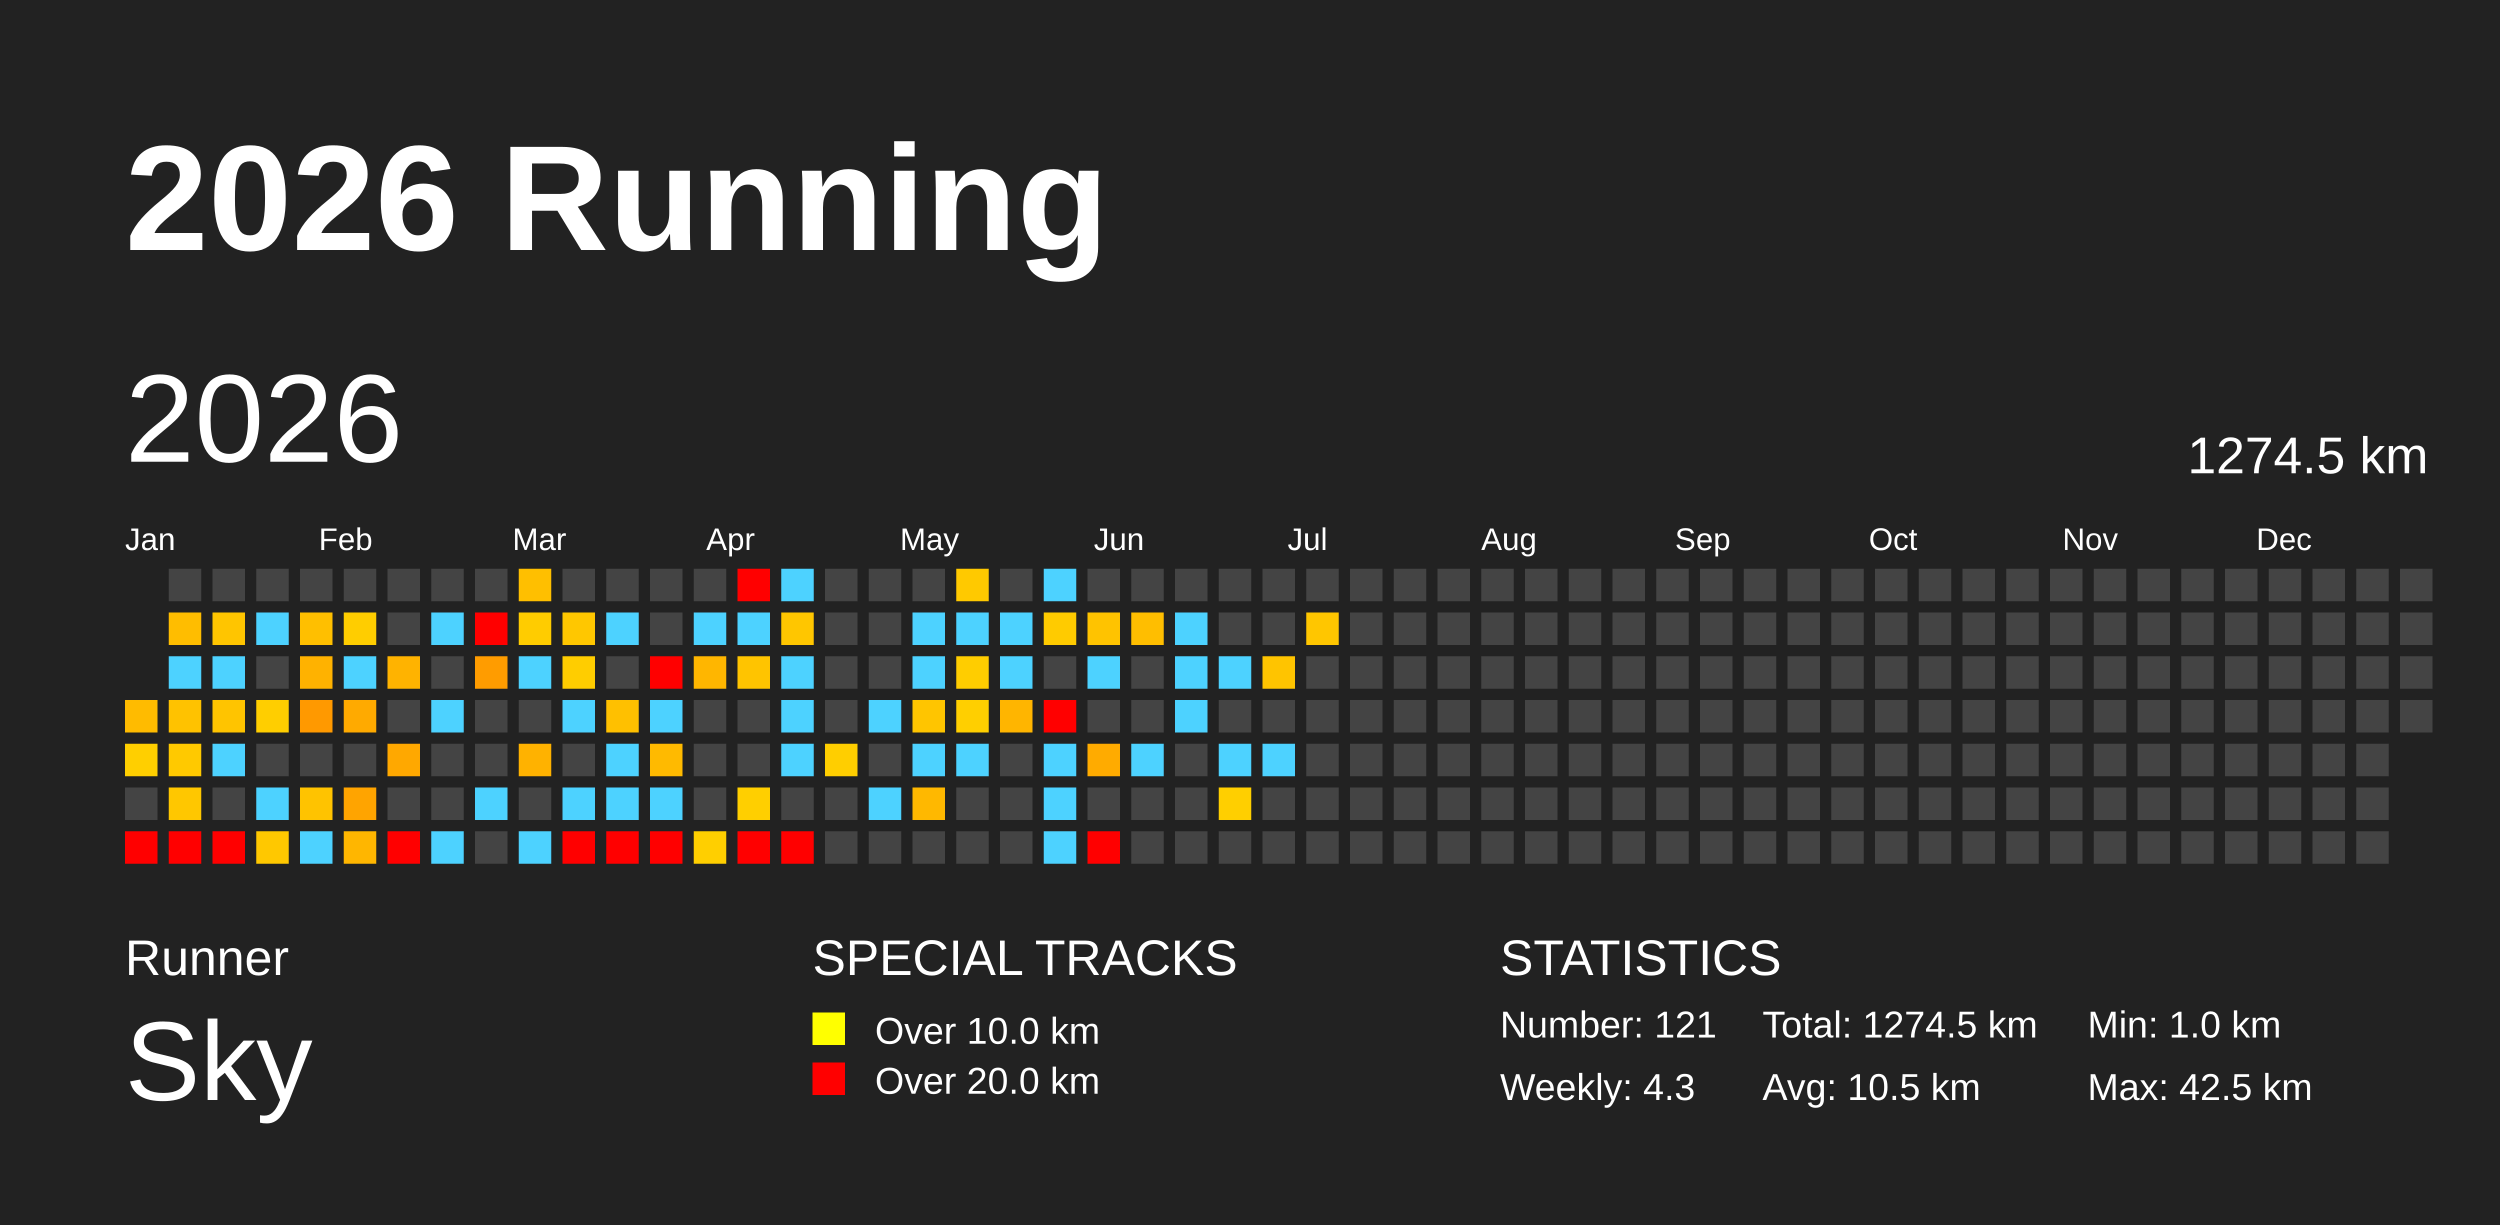
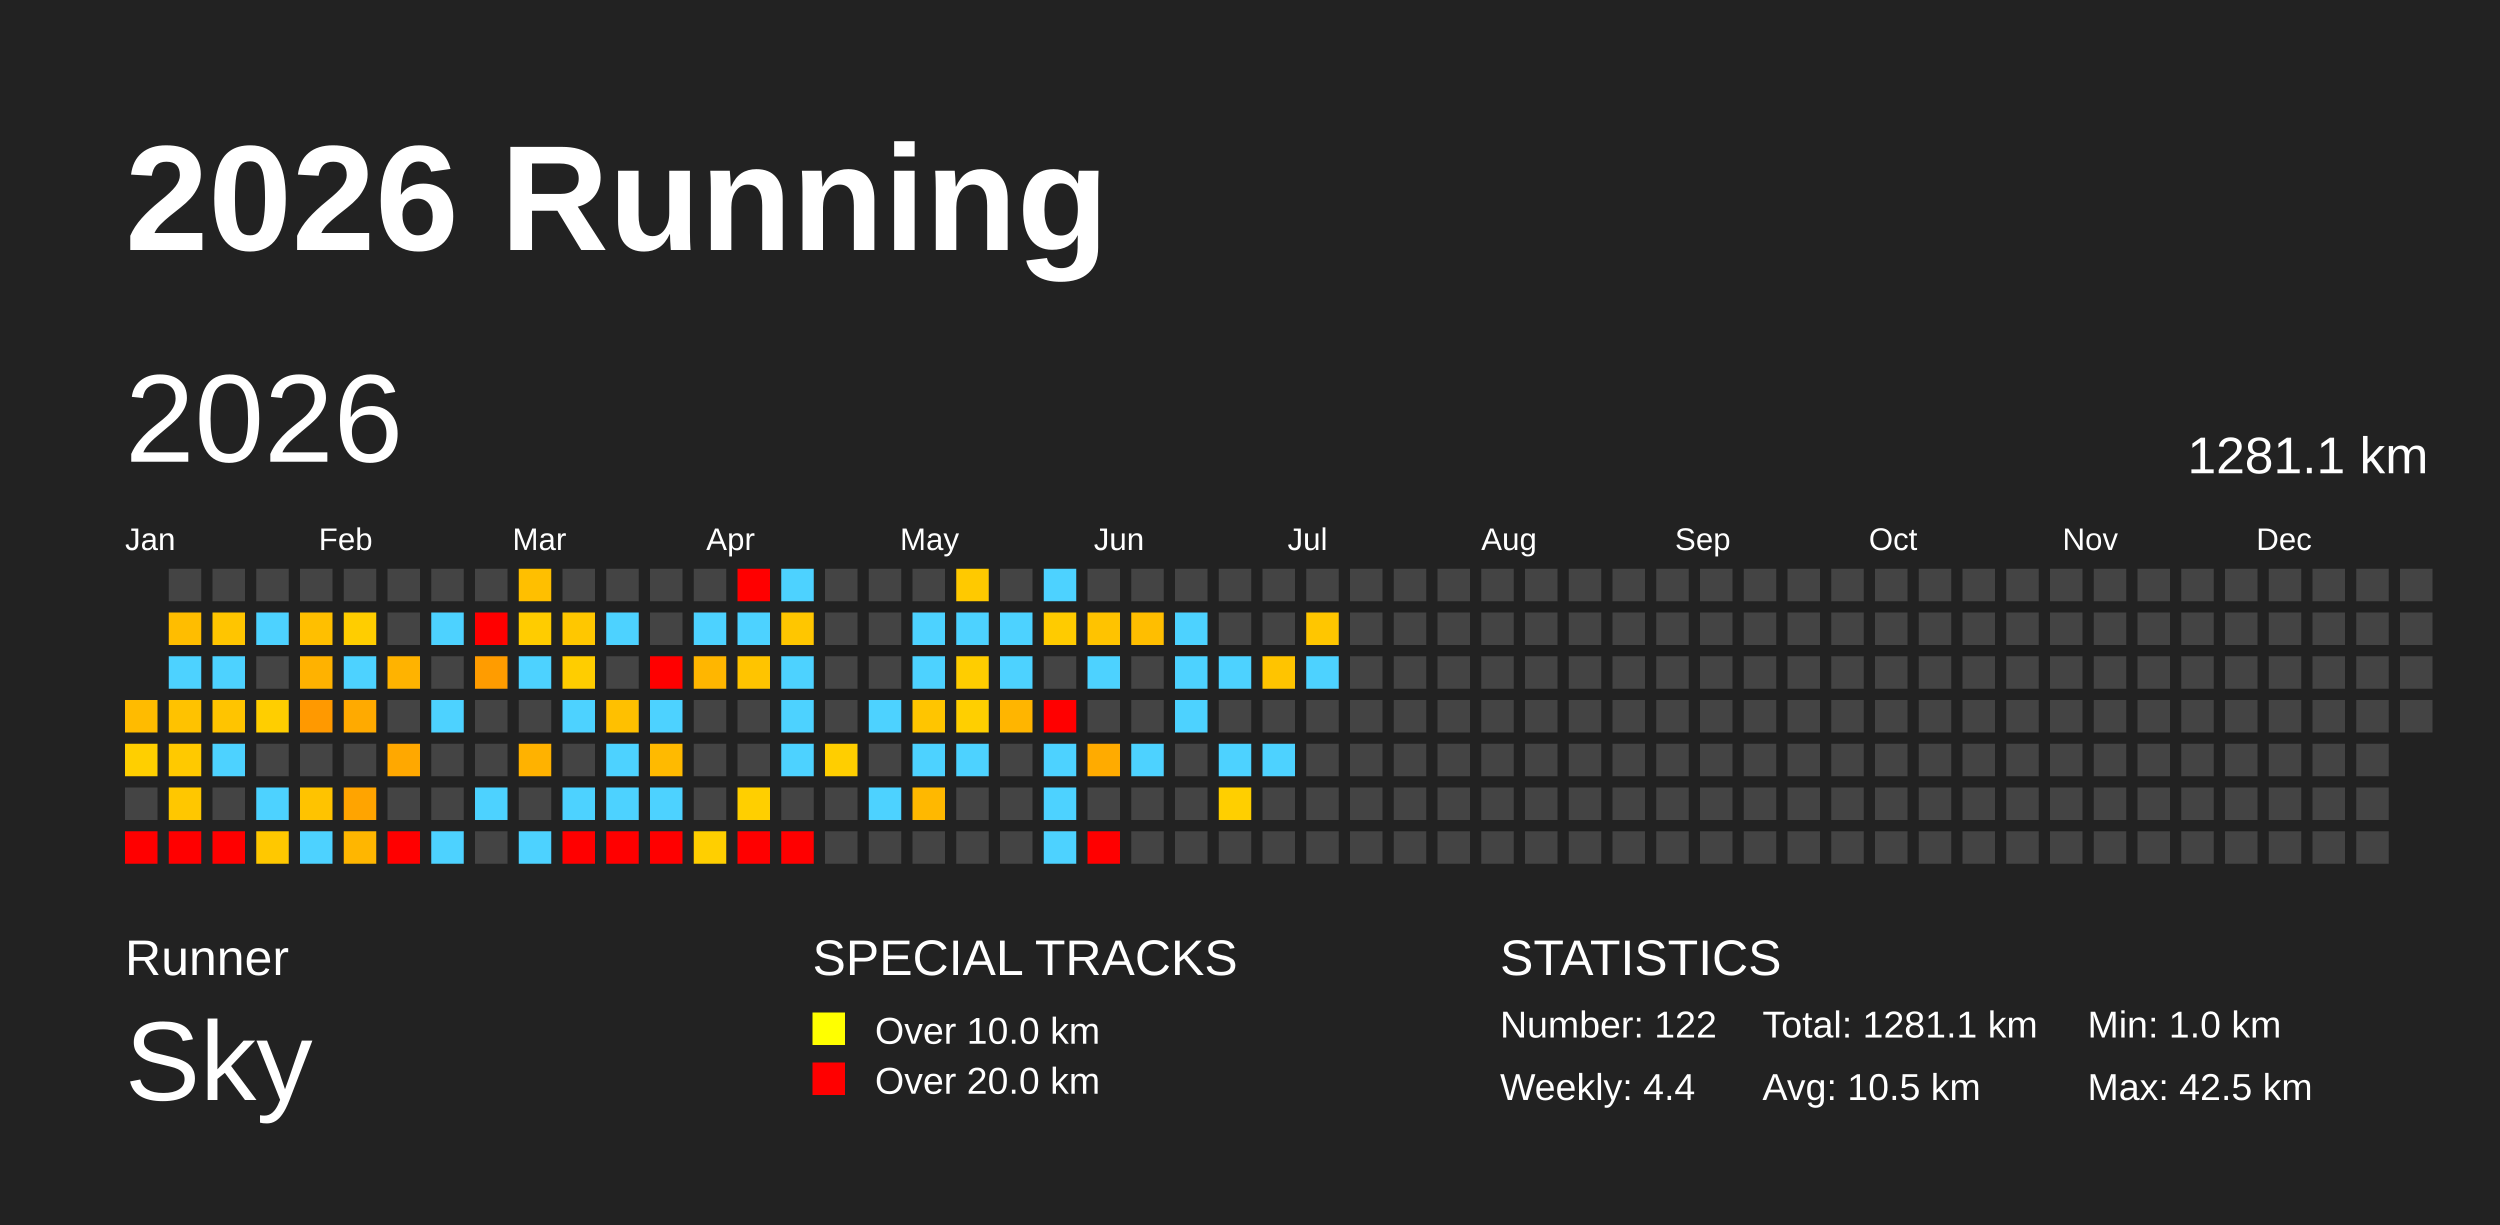
<svg xmlns="http://www.w3.org/2000/svg" baseProfile="full" height="98mm" version="1.1" viewBox="0,0,200,98" width="200mm">
  <defs />
  <rect fill="#222222" height="98" width="200" x="0" y="0" />
  <text fill="#FFFFFF" style="font-size:12px; font-family:Arial; font-weight:bold;" x="10" y="20">2026 Running</text>
  <text fill="#FFFFFF" style="font-size:4px; font-family:Arial" x="10" y="78">Runner</text>
  <text fill="#FFFFFF" style="font-size:9px; font-family:Arial" x="10" y="88">Sky</text>
  <text fill="#FFFFFF" style="font-size:4px; font-family:Arial" x="65" y="78">SPECIAL TRACKS</text>
  <rect fill="yellow" height="2.6" width="2.6" x="65" y="81" />
  <text fill="#FFFFFF" style="font-size:3px; font-family:Arial" x="70" y="83.5">Over 10.0 km</text>
  <rect fill="red" height="2.6" width="2.6" x="65" y="85" />
  <text fill="#FFFFFF" style="font-size:3px; font-family:Arial" x="70" y="87.5">Over 20.0 km</text>
  <text fill="#FFFFFF" style="font-size:4px; font-family:Arial" x="120" y="78">STATISTICS</text>
-   <text fill="#FFFFFF" style="font-size:3px; font-family:Arial" x="120" y="83">Number: 121</text>
-   <text fill="#FFFFFF" style="font-size:3px; font-family:Arial" x="120" y="88">Weekly: 4.3</text>
-   <text fill="#FFFFFF" style="font-size:3px; font-family:Arial" x="141" y="83">Total: 1274.5 km</text>
+   <text fill="#FFFFFF" style="font-size:3px; font-family:Arial" x="120" y="83">Number: 122</text>
+   <text fill="#FFFFFF" style="font-size:3px; font-family:Arial" x="120" y="88">Weekly: 4.4</text>
+   <text fill="#FFFFFF" style="font-size:3px; font-family:Arial" x="141" y="83">Total: 1281.1 km</text>
  <text fill="#FFFFFF" style="font-size:3px; font-family:Arial" x="141" y="88">Avg: 10.5 km</text>
  <text fill="#FFFFFF" style="font-size:3px; font-family:Arial" x="167" y="83">Min: 1.0 km</text>
  <text fill="#FFFFFF" style="font-size:3px; font-family:Arial" x="167" y="88">Max: 42.5 km</text>
  <text dominant-baseline="hanging" fill="#FFFFFF" style="font-size:10.0px; font-family:Arial;" x="10" y="30">2026</text>
-   <text dominant-baseline="hanging" fill="#FFFFFF" style="font-size:4.125px; font-family:Arial;" x="175" y="35">1274.5 km</text>
+   <text dominant-baseline="hanging" fill="#FFFFFF" style="font-size:4.125px; font-family:Arial;" x="175" y="35">1281.1 km</text>
  <text fill="#FFFFFF" style="font-size:2.5px; font-family:Arial" x="10.0" y="44">Jan</text>
  <text fill="#FFFFFF" style="font-size:2.5px; font-family:Arial" x="25.5" y="44">Feb</text>
  <text fill="#FFFFFF" style="font-size:2.5px; font-family:Arial" x="41.0" y="44">Mar</text>
  <text fill="#FFFFFF" style="font-size:2.5px; font-family:Arial" x="56.5" y="44">Apr</text>
  <text fill="#FFFFFF" style="font-size:2.5px; font-family:Arial" x="72.0" y="44">May</text>
  <text fill="#FFFFFF" style="font-size:2.5px; font-family:Arial" x="87.5" y="44">Jun</text>
  <text fill="#FFFFFF" style="font-size:2.5px; font-family:Arial" x="103.0" y="44">Jul</text>
  <text fill="#FFFFFF" style="font-size:2.5px; font-family:Arial" x="118.5" y="44">Aug</text>
  <text fill="#FFFFFF" style="font-size:2.5px; font-family:Arial" x="134.0" y="44">Sep</text>
  <text fill="#FFFFFF" style="font-size:2.5px; font-family:Arial" x="149.5" y="44">Oct</text>
  <text fill="#FFFFFF" style="font-size:2.5px; font-family:Arial" x="165.0" y="44">Nov</text>
  <text fill="#FFFFFF" style="font-size:2.5px; font-family:Arial" x="180.5" y="44">Dec</text>
  <rect fill="#ffbb00" height="2.6" width="2.6" x="10.0" y="56.0" />
  <rect fill="#ffcf00" height="2.6" width="2.6" x="10.0" y="59.5" />
  <rect fill="#444444" height="2.6" width="2.6" x="10.0" y="63.0" />
  <rect fill="red" height="2.6" width="2.6" x="10.0" y="66.5" />
  <rect fill="#444444" height="2.6" width="2.6" x="13.5" y="45.5" />
  <rect fill="#ffbd00" height="2.6" width="2.6" x="13.5" y="49.0" />
  <rect fill="#4dd2ff" height="2.6" width="2.6" x="13.5" y="52.5" />
  <rect fill="#ffc200" height="2.6" width="2.6" x="13.5" y="56.0" />
  <rect fill="#ffc900" height="2.6" width="2.6" x="13.5" y="59.5" />
  <rect fill="#ffc700" height="2.6" width="2.6" x="13.5" y="63.0" />
  <rect fill="red" height="2.6" width="2.6" x="13.5" y="66.5" />
  <rect fill="#444444" height="2.6" width="2.6" x="17.0" y="45.5" />
  <rect fill="#ffc500" height="2.6" width="2.6" x="17.0" y="49.0" />
  <rect fill="#4dd2ff" height="2.6" width="2.6" x="17.0" y="52.5" />
  <rect fill="#ffc400" height="2.6" width="2.6" x="17.0" y="56.0" />
  <rect fill="#4dd2ff" height="2.6" width="2.6" x="17.0" y="59.5" />
  <rect fill="#444444" height="2.6" width="2.6" x="17.0" y="63.0" />
  <rect fill="red" height="2.6" width="2.6" x="17.0" y="66.5" />
  <rect fill="#444444" height="2.6" width="2.6" x="20.5" y="45.5" />
  <rect fill="#4dd2ff" height="2.6" width="2.6" x="20.5" y="49.0" />
  <rect fill="#444444" height="2.6" width="2.6" x="20.5" y="52.5" />
  <rect fill="#ffce00" height="2.6" width="2.6" x="20.5" y="56.0" />
  <rect fill="#444444" height="2.6" width="2.6" x="20.5" y="59.5" />
  <rect fill="#4dd2ff" height="2.6" width="2.6" x="20.5" y="63.0" />
  <rect fill="#ffc800" height="2.6" width="2.6" x="20.5" y="66.5" />
  <rect fill="#444444" height="2.6" width="2.6" x="24.0" y="45.5" />
  <rect fill="#ffbf00" height="2.6" width="2.6" x="24.0" y="49.0" />
  <rect fill="#ffb200" height="2.6" width="2.6" x="24.0" y="52.5" />
  <rect fill="#ff9900" height="2.6" width="2.6" x="24.0" y="56.0" />
  <rect fill="#444444" height="2.6" width="2.6" x="24.0" y="59.5" />
  <rect fill="#ffc300" height="2.6" width="2.6" x="24.0" y="63.0" />
  <rect fill="#4dd2ff" height="2.6" width="2.6" x="24.0" y="66.5" />
  <rect fill="#444444" height="2.6" width="2.6" x="27.5" y="45.5" />
  <rect fill="#ffcd00" height="2.6" width="2.6" x="27.5" y="49.0" />
  <rect fill="#4dd2ff" height="2.6" width="2.6" x="27.5" y="52.5" />
  <rect fill="#ffaa00" height="2.6" width="2.6" x="27.5" y="56.0" />
  <rect fill="#444444" height="2.6" width="2.6" x="27.5" y="59.5" />
  <rect fill="#ffa400" height="2.6" width="2.6" x="27.5" y="63.0" />
  <rect fill="#ffb600" height="2.6" width="2.6" x="27.5" y="66.5" />
  <rect fill="#444444" height="2.6" width="2.6" x="31.0" y="45.5" />
  <rect fill="#444444" height="2.6" width="2.6" x="31.0" y="49.0" />
  <rect fill="#ffb300" height="2.6" width="2.6" x="31.0" y="52.5" />
  <rect fill="#444444" height="2.6" width="2.6" x="31.0" y="56.0" />
  <rect fill="#ffa800" height="2.6" width="2.6" x="31.0" y="59.5" />
  <rect fill="#444444" height="2.6" width="2.6" x="31.0" y="63.0" />
  <rect fill="red" height="2.6" width="2.6" x="31.0" y="66.5" />
  <rect fill="#444444" height="2.6" width="2.6" x="34.5" y="45.5" />
  <rect fill="#4dd2ff" height="2.6" width="2.6" x="34.5" y="49.0" />
  <rect fill="#444444" height="2.6" width="2.6" x="34.5" y="52.5" />
  <rect fill="#4dd2ff" height="2.6" width="2.6" x="34.5" y="56.0" />
  <rect fill="#444444" height="2.6" width="2.6" x="34.5" y="59.5" />
  <rect fill="#444444" height="2.6" width="2.6" x="34.5" y="63.0" />
  <rect fill="#4dd2ff" height="2.6" width="2.6" x="34.5" y="66.5" />
  <rect fill="#444444" height="2.6" width="2.6" x="38.0" y="45.5" />
  <rect fill="red" height="2.6" width="2.6" x="38.0" y="49.0" />
  <rect fill="#ff9c00" height="2.6" width="2.6" x="38.0" y="52.5" />
  <rect fill="#444444" height="2.6" width="2.6" x="38.0" y="56.0" />
  <rect fill="#444444" height="2.6" width="2.6" x="38.0" y="59.5" />
  <rect fill="#4dd2ff" height="2.6" width="2.6" x="38.0" y="63.0" />
  <rect fill="#444444" height="2.6" width="2.6" x="38.0" y="66.5" />
  <rect fill="#ffbf00" height="2.6" width="2.6" x="41.5" y="45.5" />
  <rect fill="#ffcc00" height="2.6" width="2.6" x="41.5" y="49.0" />
  <rect fill="#4dd2ff" height="2.6" width="2.6" x="41.5" y="52.5" />
  <rect fill="#444444" height="2.6" width="2.6" x="41.5" y="56.0" />
  <rect fill="#ffb200" height="2.6" width="2.6" x="41.5" y="59.5" />
  <rect fill="#444444" height="2.6" width="2.6" x="41.5" y="63.0" />
  <rect fill="#4dd2ff" height="2.6" width="2.6" x="41.5" y="66.5" />
  <rect fill="#444444" height="2.6" width="2.6" x="45.0" y="45.5" />
  <rect fill="#ffc700" height="2.6" width="2.6" x="45.0" y="49.0" />
  <rect fill="#ffcd00" height="2.6" width="2.6" x="45.0" y="52.5" />
  <rect fill="#4dd2ff" height="2.6" width="2.6" x="45.0" y="56.0" />
  <rect fill="#444444" height="2.6" width="2.6" x="45.0" y="59.5" />
  <rect fill="#4dd2ff" height="2.6" width="2.6" x="45.0" y="63.0" />
  <rect fill="red" height="2.6" width="2.6" x="45.0" y="66.5" />
  <rect fill="#444444" height="2.6" width="2.6" x="48.5" y="45.5" />
  <rect fill="#4dd2ff" height="2.6" width="2.6" x="48.5" y="49.0" />
  <rect fill="#444444" height="2.6" width="2.6" x="48.5" y="52.5" />
  <rect fill="#ffc000" height="2.6" width="2.6" x="48.5" y="56.0" />
  <rect fill="#4dd2ff" height="2.6" width="2.6" x="48.5" y="59.5" />
  <rect fill="#4dd2ff" height="2.6" width="2.6" x="48.5" y="63.0" />
  <rect fill="red" height="2.6" width="2.6" x="48.5" y="66.5" />
  <rect fill="#444444" height="2.6" width="2.6" x="52.0" y="45.5" />
  <rect fill="#444444" height="2.6" width="2.6" x="52.0" y="49.0" />
  <rect fill="red" height="2.6" width="2.6" x="52.0" y="52.5" />
  <rect fill="#4dd2ff" height="2.6" width="2.6" x="52.0" y="56.0" />
  <rect fill="#ffba00" height="2.6" width="2.6" x="52.0" y="59.5" />
  <rect fill="#4dd2ff" height="2.6" width="2.6" x="52.0" y="63.0" />
  <rect fill="red" height="2.6" width="2.6" x="52.0" y="66.5" />
  <rect fill="#444444" height="2.6" width="2.6" x="55.5" y="45.5" />
  <rect fill="#4dd2ff" height="2.6" width="2.6" x="55.5" y="49.0" />
  <rect fill="#ffb600" height="2.6" width="2.6" x="55.5" y="52.5" />
  <rect fill="#444444" height="2.6" width="2.6" x="55.5" y="56.0" />
  <rect fill="#444444" height="2.6" width="2.6" x="55.5" y="59.5" />
  <rect fill="#444444" height="2.6" width="2.6" x="55.5" y="63.0" />
  <rect fill="#ffcf00" height="2.6" width="2.6" x="55.5" y="66.5" />
  <rect fill="red" height="2.6" width="2.6" x="59.0" y="45.5" />
  <rect fill="#4dd2ff" height="2.6" width="2.6" x="59.0" y="49.0" />
  <rect fill="#ffc400" height="2.6" width="2.6" x="59.0" y="52.5" />
  <rect fill="#444444" height="2.6" width="2.6" x="59.0" y="56.0" />
  <rect fill="#444444" height="2.6" width="2.6" x="59.0" y="59.5" />
  <rect fill="#ffcf00" height="2.6" width="2.6" x="59.0" y="63.0" />
  <rect fill="red" height="2.6" width="2.6" x="59.0" y="66.5" />
  <rect fill="#4dd2ff" height="2.6" width="2.6" x="62.5" y="45.5" />
  <rect fill="#ffc600" height="2.6" width="2.6" x="62.5" y="49.0" />
  <rect fill="#4dd2ff" height="2.6" width="2.6" x="62.5" y="52.5" />
  <rect fill="#4dd2ff" height="2.6" width="2.6" x="62.5" y="56.0" />
  <rect fill="#4dd2ff" height="2.6" width="2.6" x="62.5" y="59.5" />
  <rect fill="#444444" height="2.6" width="2.6" x="62.5" y="63.0" />
  <rect fill="red" height="2.6" width="2.6" x="62.5" y="66.5" />
  <rect fill="#444444" height="2.6" width="2.6" x="66.0" y="45.5" />
  <rect fill="#444444" height="2.6" width="2.6" x="66.0" y="49.0" />
  <rect fill="#444444" height="2.6" width="2.6" x="66.0" y="52.5" />
  <rect fill="#444444" height="2.6" width="2.6" x="66.0" y="56.0" />
  <rect fill="#ffce00" height="2.6" width="2.6" x="66.0" y="59.5" />
  <rect fill="#444444" height="2.6" width="2.6" x="66.0" y="63.0" />
  <rect fill="#444444" height="2.6" width="2.6" x="66.0" y="66.5" />
  <rect fill="#444444" height="2.6" width="2.6" x="69.5" y="45.5" />
  <rect fill="#444444" height="2.6" width="2.6" x="69.5" y="49.0" />
  <rect fill="#444444" height="2.6" width="2.6" x="69.5" y="52.5" />
  <rect fill="#4dd2ff" height="2.6" width="2.6" x="69.5" y="56.0" />
  <rect fill="#444444" height="2.6" width="2.6" x="69.5" y="59.5" />
  <rect fill="#4dd2ff" height="2.6" width="2.6" x="69.5" y="63.0" />
  <rect fill="#444444" height="2.6" width="2.6" x="69.5" y="66.5" />
  <rect fill="#444444" height="2.6" width="2.6" x="73.0" y="45.5" />
  <rect fill="#4dd2ff" height="2.6" width="2.6" x="73.0" y="49.0" />
  <rect fill="#4dd2ff" height="2.6" width="2.6" x="73.0" y="52.5" />
  <rect fill="#ffc500" height="2.6" width="2.6" x="73.0" y="56.0" />
  <rect fill="#4dd2ff" height="2.6" width="2.6" x="73.0" y="59.5" />
  <rect fill="#ffb800" height="2.6" width="2.6" x="73.0" y="63.0" />
  <rect fill="#444444" height="2.6" width="2.6" x="73.0" y="66.5" />
  <rect fill="#ffc900" height="2.6" width="2.6" x="76.5" y="45.5" />
  <rect fill="#4dd2ff" height="2.6" width="2.6" x="76.5" y="49.0" />
  <rect fill="#ffcd00" height="2.6" width="2.6" x="76.5" y="52.5" />
  <rect fill="#ffcf00" height="2.6" width="2.6" x="76.5" y="56.0" />
  <rect fill="#4dd2ff" height="2.6" width="2.6" x="76.5" y="59.5" />
  <rect fill="#444444" height="2.6" width="2.6" x="76.5" y="63.0" />
  <rect fill="#444444" height="2.6" width="2.6" x="76.5" y="66.5" />
  <rect fill="#444444" height="2.6" width="2.6" x="80.0" y="45.5" />
  <rect fill="#4dd2ff" height="2.6" width="2.6" x="80.0" y="49.0" />
  <rect fill="#4dd2ff" height="2.6" width="2.6" x="80.0" y="52.5" />
  <rect fill="#ffb500" height="2.6" width="2.6" x="80.0" y="56.0" />
  <rect fill="#444444" height="2.6" width="2.6" x="80.0" y="59.5" />
  <rect fill="#444444" height="2.6" width="2.6" x="80.0" y="63.0" />
  <rect fill="#444444" height="2.6" width="2.6" x="80.0" y="66.5" />
  <rect fill="#4dd2ff" height="2.6" width="2.6" x="83.5" y="45.5" />
  <rect fill="#ffcb00" height="2.6" width="2.6" x="83.5" y="49.0" />
  <rect fill="#444444" height="2.6" width="2.6" x="83.5" y="52.5" />
  <rect fill="red" height="2.6" width="2.6" x="83.5" y="56.0" />
  <rect fill="#4dd2ff" height="2.6" width="2.6" x="83.5" y="59.5" />
  <rect fill="#4dd2ff" height="2.6" width="2.6" x="83.5" y="63.0" />
  <rect fill="#4dd2ff" height="2.6" width="2.6" x="83.5" y="66.5" />
  <rect fill="#444444" height="2.6" width="2.6" x="87.0" y="45.5" />
  <rect fill="#ffc300" height="2.6" width="2.6" x="87.0" y="49.0" />
  <rect fill="#4dd2ff" height="2.6" width="2.6" x="87.0" y="52.5" />
  <rect fill="#444444" height="2.6" width="2.6" x="87.0" y="56.0" />
  <rect fill="#ffab00" height="2.6" width="2.6" x="87.0" y="59.5" />
  <rect fill="#444444" height="2.6" width="2.6" x="87.0" y="63.0" />
  <rect fill="red" height="2.6" width="2.6" x="87.0" y="66.5" />
  <rect fill="#444444" height="2.6" width="2.6" x="90.5" y="45.5" />
  <rect fill="#ffbe00" height="2.6" width="2.6" x="90.5" y="49.0" />
  <rect fill="#444444" height="2.6" width="2.6" x="90.5" y="52.5" />
  <rect fill="#444444" height="2.6" width="2.6" x="90.5" y="56.0" />
  <rect fill="#4dd2ff" height="2.6" width="2.6" x="90.5" y="59.5" />
  <rect fill="#444444" height="2.6" width="2.6" x="90.5" y="63.0" />
  <rect fill="#444444" height="2.6" width="2.6" x="90.5" y="66.5" />
  <rect fill="#444444" height="2.6" width="2.6" x="94.0" y="45.5" />
  <rect fill="#4dd2ff" height="2.6" width="2.6" x="94.0" y="49.0" />
  <rect fill="#4dd2ff" height="2.6" width="2.6" x="94.0" y="52.5" />
  <rect fill="#4dd2ff" height="2.6" width="2.6" x="94.0" y="56.0" />
  <rect fill="#444444" height="2.6" width="2.6" x="94.0" y="59.5" />
  <rect fill="#444444" height="2.6" width="2.6" x="94.0" y="63.0" />
  <rect fill="#444444" height="2.6" width="2.6" x="94.0" y="66.5" />
  <rect fill="#444444" height="2.6" width="2.6" x="97.5" y="45.5" />
  <rect fill="#444444" height="2.6" width="2.6" x="97.5" y="49.0" />
  <rect fill="#4dd2ff" height="2.6" width="2.6" x="97.5" y="52.5" />
  <rect fill="#444444" height="2.6" width="2.6" x="97.5" y="56.0" />
  <rect fill="#4dd2ff" height="2.6" width="2.6" x="97.5" y="59.5" />
  <rect fill="#ffcf00" height="2.6" width="2.6" x="97.5" y="63.0" />
  <rect fill="#444444" height="2.6" width="2.6" x="97.5" y="66.5" />
  <rect fill="#444444" height="2.6" width="2.6" x="101.0" y="45.5" />
  <rect fill="#444444" height="2.6" width="2.6" x="101.0" y="49.0" />
  <rect fill="#ffc400" height="2.6" width="2.6" x="101.0" y="52.5" />
  <rect fill="#444444" height="2.6" width="2.6" x="101.0" y="56.0" />
  <rect fill="#4dd2ff" height="2.6" width="2.6" x="101.0" y="59.5" />
  <rect fill="#444444" height="2.6" width="2.6" x="101.0" y="63.0" />
  <rect fill="#444444" height="2.6" width="2.6" x="101.0" y="66.5" />
  <rect fill="#444444" height="2.6" width="2.6" x="104.5" y="45.5" />
  <rect fill="#ffc600" height="2.6" width="2.6" x="104.5" y="49.0" />
-   <rect fill="#444444" height="2.6" width="2.6" x="104.5" y="52.5" />
+   <rect fill="#4dd2ff" height="2.6" width="2.6" x="104.5" y="52.5" />
  <rect fill="#444444" height="2.6" width="2.6" x="104.5" y="56.0" />
  <rect fill="#444444" height="2.6" width="2.6" x="104.5" y="59.5" />
  <rect fill="#444444" height="2.6" width="2.6" x="104.5" y="63.0" />
  <rect fill="#444444" height="2.6" width="2.6" x="104.5" y="66.5" />
  <rect fill="#444444" height="2.6" width="2.6" x="108.0" y="45.5" />
  <rect fill="#444444" height="2.6" width="2.6" x="108.0" y="49.0" />
  <rect fill="#444444" height="2.6" width="2.6" x="108.0" y="52.5" />
  <rect fill="#444444" height="2.6" width="2.6" x="108.0" y="56.0" />
  <rect fill="#444444" height="2.6" width="2.6" x="108.0" y="59.5" />
  <rect fill="#444444" height="2.6" width="2.6" x="108.0" y="63.0" />
  <rect fill="#444444" height="2.6" width="2.6" x="108.0" y="66.5" />
  <rect fill="#444444" height="2.6" width="2.6" x="111.5" y="45.5" />
  <rect fill="#444444" height="2.6" width="2.6" x="111.5" y="49.0" />
  <rect fill="#444444" height="2.6" width="2.6" x="111.5" y="52.5" />
  <rect fill="#444444" height="2.6" width="2.6" x="111.5" y="56.0" />
  <rect fill="#444444" height="2.6" width="2.6" x="111.5" y="59.5" />
  <rect fill="#444444" height="2.6" width="2.6" x="111.5" y="63.0" />
  <rect fill="#444444" height="2.6" width="2.6" x="111.5" y="66.5" />
  <rect fill="#444444" height="2.6" width="2.6" x="115.0" y="45.5" />
  <rect fill="#444444" height="2.6" width="2.6" x="115.0" y="49.0" />
  <rect fill="#444444" height="2.6" width="2.6" x="115.0" y="52.5" />
  <rect fill="#444444" height="2.6" width="2.6" x="115.0" y="56.0" />
  <rect fill="#444444" height="2.6" width="2.6" x="115.0" y="59.5" />
  <rect fill="#444444" height="2.6" width="2.6" x="115.0" y="63.0" />
  <rect fill="#444444" height="2.6" width="2.6" x="115.0" y="66.5" />
  <rect fill="#444444" height="2.6" width="2.6" x="118.5" y="45.5" />
  <rect fill="#444444" height="2.6" width="2.6" x="118.5" y="49.0" />
  <rect fill="#444444" height="2.6" width="2.6" x="118.5" y="52.5" />
  <rect fill="#444444" height="2.6" width="2.6" x="118.5" y="56.0" />
  <rect fill="#444444" height="2.6" width="2.6" x="118.5" y="59.5" />
  <rect fill="#444444" height="2.6" width="2.6" x="118.5" y="63.0" />
  <rect fill="#444444" height="2.6" width="2.6" x="118.5" y="66.5" />
  <rect fill="#444444" height="2.6" width="2.6" x="122.0" y="45.5" />
  <rect fill="#444444" height="2.6" width="2.6" x="122.0" y="49.0" />
  <rect fill="#444444" height="2.6" width="2.6" x="122.0" y="52.5" />
  <rect fill="#444444" height="2.6" width="2.6" x="122.0" y="56.0" />
  <rect fill="#444444" height="2.6" width="2.6" x="122.0" y="59.5" />
  <rect fill="#444444" height="2.6" width="2.6" x="122.0" y="63.0" />
  <rect fill="#444444" height="2.6" width="2.6" x="122.0" y="66.5" />
  <rect fill="#444444" height="2.6" width="2.6" x="125.5" y="45.5" />
  <rect fill="#444444" height="2.6" width="2.6" x="125.5" y="49.0" />
  <rect fill="#444444" height="2.6" width="2.6" x="125.5" y="52.5" />
  <rect fill="#444444" height="2.6" width="2.6" x="125.5" y="56.0" />
  <rect fill="#444444" height="2.6" width="2.6" x="125.5" y="59.5" />
  <rect fill="#444444" height="2.6" width="2.6" x="125.5" y="63.0" />
  <rect fill="#444444" height="2.6" width="2.6" x="125.5" y="66.5" />
  <rect fill="#444444" height="2.6" width="2.6" x="129.0" y="45.5" />
  <rect fill="#444444" height="2.6" width="2.6" x="129.0" y="49.0" />
  <rect fill="#444444" height="2.6" width="2.6" x="129.0" y="52.5" />
  <rect fill="#444444" height="2.6" width="2.6" x="129.0" y="56.0" />
  <rect fill="#444444" height="2.6" width="2.6" x="129.0" y="59.5" />
  <rect fill="#444444" height="2.6" width="2.6" x="129.0" y="63.0" />
  <rect fill="#444444" height="2.6" width="2.6" x="129.0" y="66.5" />
  <rect fill="#444444" height="2.6" width="2.6" x="132.5" y="45.5" />
  <rect fill="#444444" height="2.6" width="2.6" x="132.5" y="49.0" />
  <rect fill="#444444" height="2.6" width="2.6" x="132.5" y="52.5" />
  <rect fill="#444444" height="2.6" width="2.6" x="132.5" y="56.0" />
  <rect fill="#444444" height="2.6" width="2.6" x="132.5" y="59.5" />
  <rect fill="#444444" height="2.6" width="2.6" x="132.5" y="63.0" />
  <rect fill="#444444" height="2.6" width="2.6" x="132.5" y="66.5" />
  <rect fill="#444444" height="2.6" width="2.6" x="136.0" y="45.5" />
  <rect fill="#444444" height="2.6" width="2.6" x="136.0" y="49.0" />
  <rect fill="#444444" height="2.6" width="2.6" x="136.0" y="52.5" />
  <rect fill="#444444" height="2.6" width="2.6" x="136.0" y="56.0" />
  <rect fill="#444444" height="2.6" width="2.6" x="136.0" y="59.5" />
  <rect fill="#444444" height="2.6" width="2.6" x="136.0" y="63.0" />
  <rect fill="#444444" height="2.6" width="2.6" x="136.0" y="66.5" />
  <rect fill="#444444" height="2.6" width="2.6" x="139.5" y="45.5" />
  <rect fill="#444444" height="2.6" width="2.6" x="139.5" y="49.0" />
  <rect fill="#444444" height="2.6" width="2.6" x="139.5" y="52.5" />
  <rect fill="#444444" height="2.6" width="2.6" x="139.5" y="56.0" />
  <rect fill="#444444" height="2.6" width="2.6" x="139.5" y="59.5" />
  <rect fill="#444444" height="2.6" width="2.6" x="139.5" y="63.0" />
  <rect fill="#444444" height="2.6" width="2.6" x="139.5" y="66.5" />
  <rect fill="#444444" height="2.6" width="2.6" x="143.0" y="45.5" />
  <rect fill="#444444" height="2.6" width="2.6" x="143.0" y="49.0" />
  <rect fill="#444444" height="2.6" width="2.6" x="143.0" y="52.5" />
  <rect fill="#444444" height="2.6" width="2.6" x="143.0" y="56.0" />
  <rect fill="#444444" height="2.6" width="2.6" x="143.0" y="59.5" />
  <rect fill="#444444" height="2.6" width="2.6" x="143.0" y="63.0" />
  <rect fill="#444444" height="2.6" width="2.6" x="143.0" y="66.5" />
  <rect fill="#444444" height="2.6" width="2.6" x="146.5" y="45.5" />
  <rect fill="#444444" height="2.6" width="2.6" x="146.5" y="49.0" />
  <rect fill="#444444" height="2.6" width="2.6" x="146.5" y="52.5" />
  <rect fill="#444444" height="2.6" width="2.6" x="146.5" y="56.0" />
  <rect fill="#444444" height="2.6" width="2.6" x="146.5" y="59.5" />
  <rect fill="#444444" height="2.6" width="2.6" x="146.5" y="63.0" />
  <rect fill="#444444" height="2.6" width="2.6" x="146.5" y="66.5" />
  <rect fill="#444444" height="2.6" width="2.6" x="150.0" y="45.5" />
  <rect fill="#444444" height="2.6" width="2.6" x="150.0" y="49.0" />
  <rect fill="#444444" height="2.6" width="2.6" x="150.0" y="52.5" />
  <rect fill="#444444" height="2.6" width="2.6" x="150.0" y="56.0" />
  <rect fill="#444444" height="2.6" width="2.6" x="150.0" y="59.5" />
  <rect fill="#444444" height="2.6" width="2.6" x="150.0" y="63.0" />
  <rect fill="#444444" height="2.6" width="2.6" x="150.0" y="66.5" />
  <rect fill="#444444" height="2.6" width="2.6" x="153.5" y="45.5" />
  <rect fill="#444444" height="2.6" width="2.6" x="153.5" y="49.0" />
  <rect fill="#444444" height="2.6" width="2.6" x="153.5" y="52.5" />
  <rect fill="#444444" height="2.6" width="2.6" x="153.5" y="56.0" />
  <rect fill="#444444" height="2.6" width="2.6" x="153.5" y="59.5" />
  <rect fill="#444444" height="2.6" width="2.6" x="153.5" y="63.0" />
  <rect fill="#444444" height="2.6" width="2.6" x="153.5" y="66.5" />
  <rect fill="#444444" height="2.6" width="2.6" x="157.0" y="45.5" />
  <rect fill="#444444" height="2.6" width="2.6" x="157.0" y="49.0" />
  <rect fill="#444444" height="2.6" width="2.6" x="157.0" y="52.5" />
  <rect fill="#444444" height="2.6" width="2.6" x="157.0" y="56.0" />
  <rect fill="#444444" height="2.6" width="2.6" x="157.0" y="59.5" />
  <rect fill="#444444" height="2.6" width="2.6" x="157.0" y="63.0" />
  <rect fill="#444444" height="2.6" width="2.6" x="157.0" y="66.5" />
  <rect fill="#444444" height="2.6" width="2.6" x="160.5" y="45.5" />
  <rect fill="#444444" height="2.6" width="2.6" x="160.5" y="49.0" />
  <rect fill="#444444" height="2.6" width="2.6" x="160.5" y="52.5" />
  <rect fill="#444444" height="2.6" width="2.6" x="160.5" y="56.0" />
  <rect fill="#444444" height="2.6" width="2.6" x="160.5" y="59.5" />
  <rect fill="#444444" height="2.6" width="2.6" x="160.5" y="63.0" />
  <rect fill="#444444" height="2.6" width="2.6" x="160.5" y="66.5" />
  <rect fill="#444444" height="2.6" width="2.6" x="164.0" y="45.5" />
  <rect fill="#444444" height="2.6" width="2.6" x="164.0" y="49.0" />
  <rect fill="#444444" height="2.6" width="2.6" x="164.0" y="52.5" />
  <rect fill="#444444" height="2.6" width="2.6" x="164.0" y="56.0" />
  <rect fill="#444444" height="2.6" width="2.6" x="164.0" y="59.5" />
  <rect fill="#444444" height="2.6" width="2.6" x="164.0" y="63.0" />
  <rect fill="#444444" height="2.6" width="2.6" x="164.0" y="66.5" />
  <rect fill="#444444" height="2.6" width="2.6" x="167.5" y="45.5" />
  <rect fill="#444444" height="2.6" width="2.6" x="167.5" y="49.0" />
  <rect fill="#444444" height="2.6" width="2.6" x="167.5" y="52.5" />
  <rect fill="#444444" height="2.6" width="2.6" x="167.5" y="56.0" />
  <rect fill="#444444" height="2.6" width="2.6" x="167.5" y="59.5" />
  <rect fill="#444444" height="2.6" width="2.6" x="167.5" y="63.0" />
  <rect fill="#444444" height="2.6" width="2.6" x="167.5" y="66.5" />
  <rect fill="#444444" height="2.6" width="2.6" x="171.0" y="45.5" />
  <rect fill="#444444" height="2.6" width="2.6" x="171.0" y="49.0" />
  <rect fill="#444444" height="2.6" width="2.6" x="171.0" y="52.5" />
  <rect fill="#444444" height="2.6" width="2.6" x="171.0" y="56.0" />
  <rect fill="#444444" height="2.6" width="2.6" x="171.0" y="59.5" />
  <rect fill="#444444" height="2.6" width="2.6" x="171.0" y="63.0" />
  <rect fill="#444444" height="2.6" width="2.6" x="171.0" y="66.5" />
  <rect fill="#444444" height="2.6" width="2.6" x="174.5" y="45.5" />
  <rect fill="#444444" height="2.6" width="2.6" x="174.5" y="49.0" />
  <rect fill="#444444" height="2.6" width="2.6" x="174.5" y="52.5" />
  <rect fill="#444444" height="2.6" width="2.6" x="174.5" y="56.0" />
  <rect fill="#444444" height="2.6" width="2.6" x="174.5" y="59.5" />
  <rect fill="#444444" height="2.6" width="2.6" x="174.5" y="63.0" />
  <rect fill="#444444" height="2.6" width="2.6" x="174.5" y="66.5" />
  <rect fill="#444444" height="2.6" width="2.6" x="178.0" y="45.5" />
  <rect fill="#444444" height="2.6" width="2.6" x="178.0" y="49.0" />
  <rect fill="#444444" height="2.6" width="2.6" x="178.0" y="52.5" />
  <rect fill="#444444" height="2.6" width="2.6" x="178.0" y="56.0" />
  <rect fill="#444444" height="2.6" width="2.6" x="178.0" y="59.5" />
  <rect fill="#444444" height="2.6" width="2.6" x="178.0" y="63.0" />
  <rect fill="#444444" height="2.6" width="2.6" x="178.0" y="66.5" />
  <rect fill="#444444" height="2.6" width="2.6" x="181.5" y="45.5" />
  <rect fill="#444444" height="2.6" width="2.6" x="181.5" y="49.0" />
  <rect fill="#444444" height="2.6" width="2.6" x="181.5" y="52.5" />
  <rect fill="#444444" height="2.6" width="2.6" x="181.5" y="56.0" />
  <rect fill="#444444" height="2.6" width="2.6" x="181.5" y="59.5" />
  <rect fill="#444444" height="2.6" width="2.6" x="181.5" y="63.0" />
  <rect fill="#444444" height="2.6" width="2.6" x="181.5" y="66.5" />
  <rect fill="#444444" height="2.6" width="2.6" x="185.0" y="45.5" />
  <rect fill="#444444" height="2.6" width="2.6" x="185.0" y="49.0" />
  <rect fill="#444444" height="2.6" width="2.6" x="185.0" y="52.5" />
  <rect fill="#444444" height="2.6" width="2.6" x="185.0" y="56.0" />
  <rect fill="#444444" height="2.6" width="2.6" x="185.0" y="59.5" />
  <rect fill="#444444" height="2.6" width="2.6" x="185.0" y="63.0" />
  <rect fill="#444444" height="2.6" width="2.6" x="185.0" y="66.5" />
  <rect fill="#444444" height="2.6" width="2.6" x="188.5" y="45.5" />
  <rect fill="#444444" height="2.6" width="2.6" x="188.5" y="49.0" />
  <rect fill="#444444" height="2.6" width="2.6" x="188.5" y="52.5" />
  <rect fill="#444444" height="2.6" width="2.6" x="188.5" y="56.0" />
  <rect fill="#444444" height="2.6" width="2.6" x="188.5" y="59.5" />
  <rect fill="#444444" height="2.6" width="2.6" x="188.5" y="63.0" />
  <rect fill="#444444" height="2.6" width="2.6" x="188.5" y="66.5" />
  <rect fill="#444444" height="2.6" width="2.6" x="192.0" y="45.5" />
  <rect fill="#444444" height="2.6" width="2.6" x="192.0" y="49.0" />
  <rect fill="#444444" height="2.6" width="2.6" x="192.0" y="52.5" />
  <rect fill="#444444" height="2.6" width="2.6" x="192.0" y="56.0" />
</svg>
